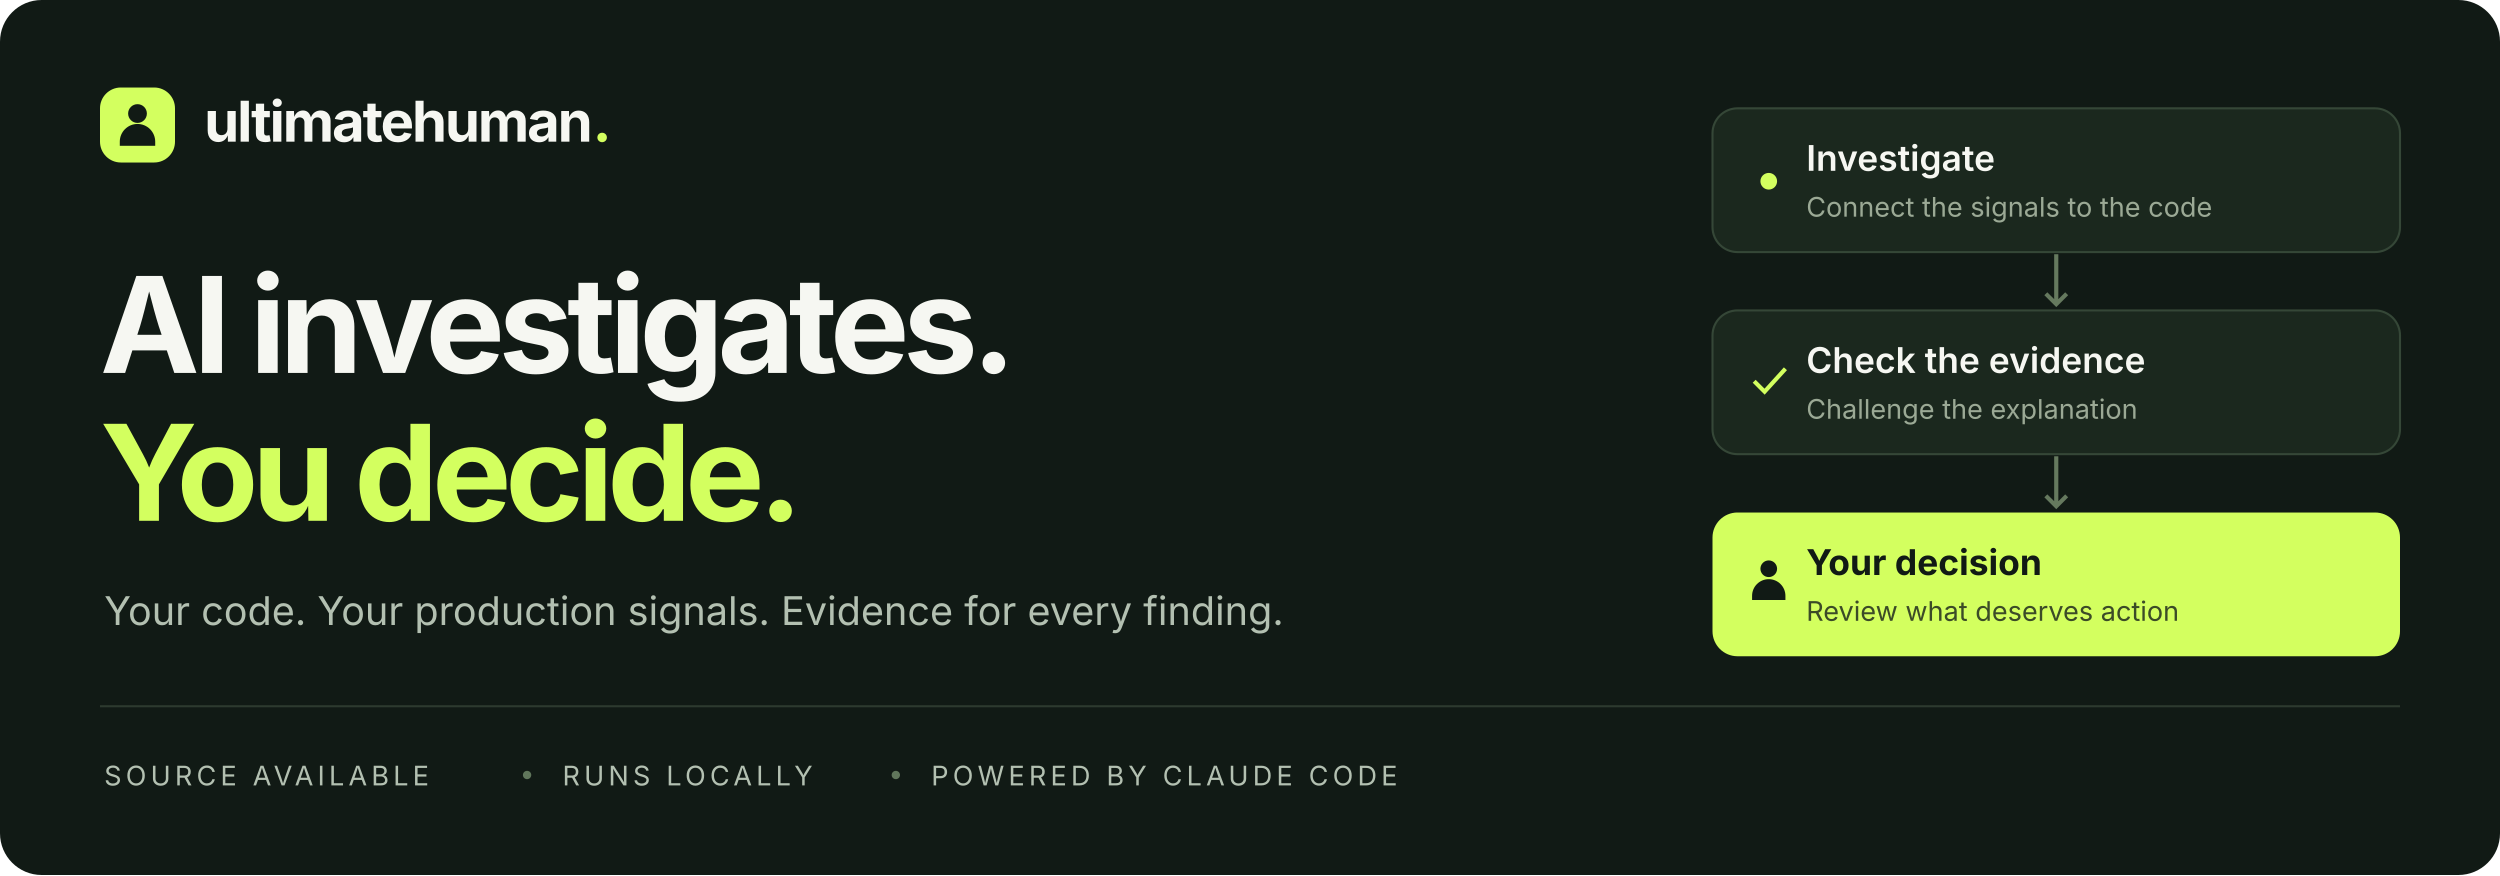
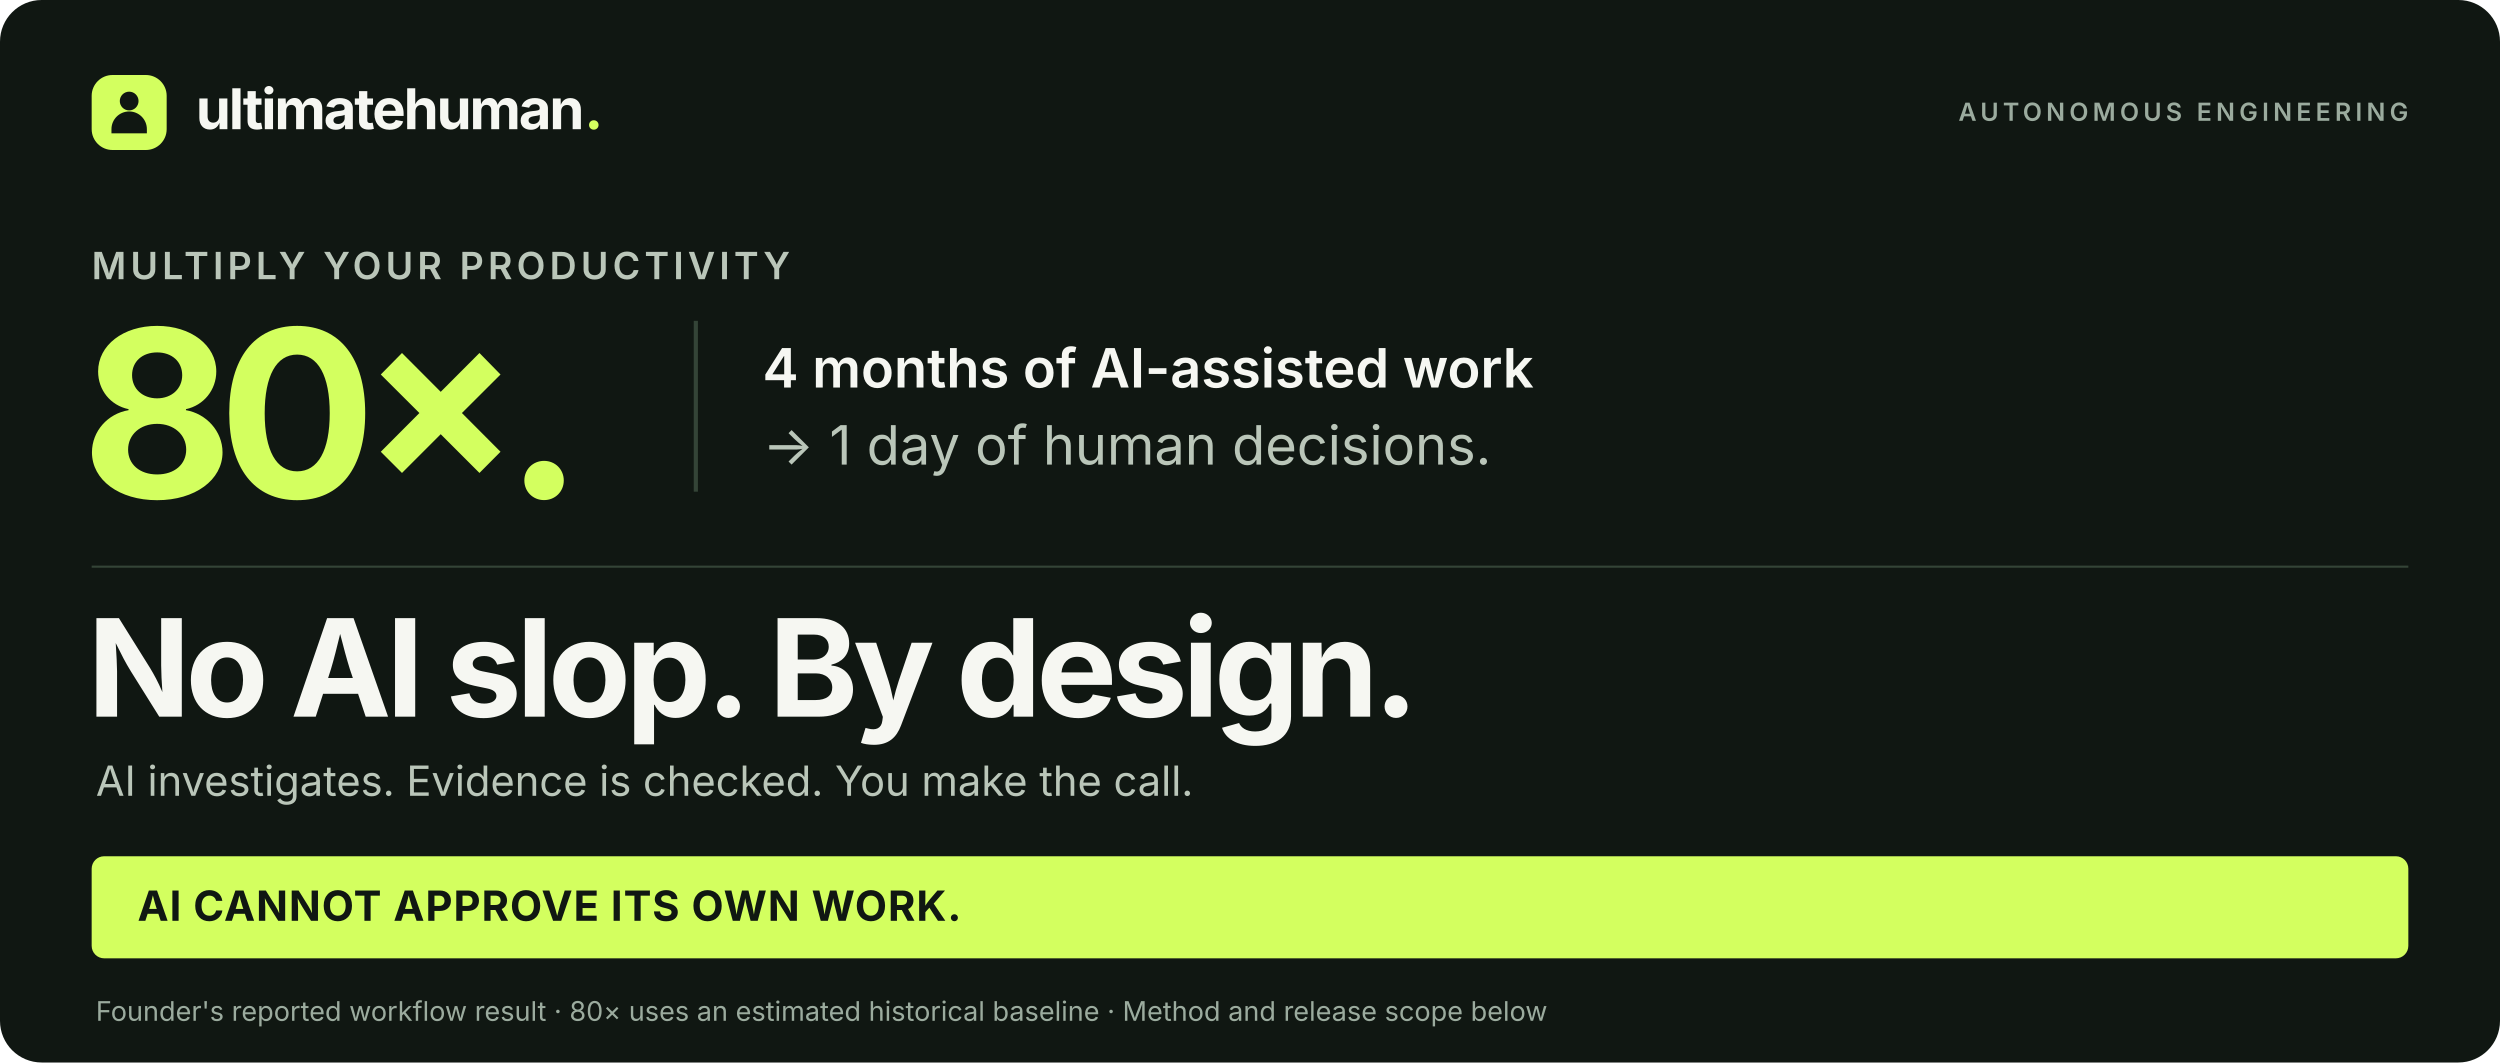
- <svg xmlns="http://www.w3.org/2000/svg" width="1200" height="420" viewBox="0 0 1200 420" role="img" aria-labelledby="title desc">
-   <rect width="1200" height="420" rx="20" fill="#111a15" />
+ <svg xmlns="http://www.w3.org/2000/svg" width="1200" height="510" viewBox="0 0 1200 510" role="img" aria-labelledby="title desc">
+   <rect width="1200" height="510" rx="20" fill="#101712" />
  <g font-family="Inter, -apple-system, BlinkMacSystemFont, Segoe UI, Helvetica, Arial, sans-serif">
-     <rect x="48" y="42" width="36" height="36" rx="10" fill="#d3ff5f" />
-     <circle cx="66" cy="54.5" r="4.5" fill="#111a15" />
-     <path d="M57.5 68a8.5 8.5 0 0 1 17 0v2h-17Z" fill="#111a15" />
-     <text x="98" y="68" fill="#f6f7f2" font-size="27" font-weight="700" letter-spacing="-1">ultimatehuman<tspan fill="#d3ff5f">.</tspan>
+     <rect x="44" y="36" width="36" height="36" rx="10" fill="#d3ff5f" />
+     <circle cx="62" cy="48.5" r="4.5" fill="#101712" />
+     <path d="M53.5 62a8.5 8.5 0 0 1 17 0v2h-17Z" fill="#101712" />
+     <text x="94" y="62" fill="#f6f7f2" font-size="27" font-weight="700" letter-spacing="-1">ultimatehuman<tspan fill="#d3ff5f">.</tspan>
    </text>
-     <text x="48" y="179" fill="#f6f7f2" font-size="64" font-weight="650" letter-spacing="-3">AI investigates.</text>
-     <text x="48" y="250" fill="#d3ff5f" font-size="64" font-weight="650" letter-spacing="-3">You decide.</text>
-     <text x="50" y="300" fill="#b3c0b1" font-size="19">Your code. Your production signals. Evidence for every finding.</text>
-     <path d="M48 339H1152" stroke="#2d3a2f" />
-     <text x="50" y="377" fill="#b3c0b1" font-size="13" letter-spacing="2">SOURCE AVAILABLE</text>
-     <circle cx="253" cy="372" r="2" fill="#60765b" />
-     <text x="270" y="377" fill="#b3c0b1" font-size="13" letter-spacing="2">RUNS LOCALLY</text>
-     <circle cx="430" cy="372" r="2" fill="#60765b" />
-     <text x="447" y="377" fill="#b3c0b1" font-size="13" letter-spacing="2">POWERED BY CLAUDE CODE</text>
-     <rect x="822" y="52" width="330" height="69" rx="12" fill="#1b281e" stroke="#354737" />
-     <circle cx="849" cy="87" r="4" fill="#d3ff5f" />
-     <text x="867" y="82" fill="#f6f7f2" font-size="17" font-weight="600">Investigate</text>
-     <text x="867" y="104" fill="#9ba995" font-size="13">Connect the signals to the code</text>
-     <path d="M987 122V146m-5-5 5 5 5-5" fill="none" stroke="#65795e" stroke-width="2" />
-     <rect x="822" y="149" width="330" height="69" rx="12" fill="#1b281e" stroke="#354737" />
-     <path d="m842 183 5 5 10-11" fill="none" stroke="#d3ff5f" stroke-width="2" />
-     <text x="867" y="179" fill="#f6f7f2" font-size="17" font-weight="600">Check the evidence</text>
-     <text x="867" y="201" fill="#9ba995" font-size="13">Challenge the explanation</text>
-     <path d="M987 219V243m-5-5 5 5 5-5" fill="none" stroke="#65795e" stroke-width="2" />
-     <rect x="822" y="246" width="330" height="69" rx="12" fill="#d3ff5f" />
-     <circle cx="849" cy="273" r="4" fill="#111a15" />
-     <path d="M841 286a8 8 0 0 1 16 0v2h-16Z" fill="#111a15" />
-     <text x="867" y="276" fill="#111a15" font-size="17" font-weight="700">Your decision</text>
-     <text x="867" y="298" fill="#3b4b27" font-size="13">Review what deserves action</text>
+     <text x="1156" y="58" text-anchor="end" fill="#9bab9e" font-size="12" font-weight="600" letter-spacing="2">AUTONOMOUS ENGINEERING</text>
+     <text x="44" y="134" fill="#bac6b9" font-size="18" font-weight="600" letter-spacing="2">MULTIPLY YOUR PRODUCTIVITY</text>
+     <text x="39" y="239" fill="#d3ff5f" font-size="112" font-weight="750" letter-spacing="-7">80×.</text>
+     <path d="M334 154V236" stroke="#344437" stroke-width="2" />
+     <text x="366" y="186" fill="#f6f7f2" font-size="26" font-weight="600">4 months of AI-assisted work</text>
+     <text x="366" y="223" fill="#bac6b9" font-size="26">→ 1 day of human decisions.</text>
+     <path d="M44 272H1156" stroke="#344437" />
+     <text x="42" y="344" fill="#f6f7f2" font-size="65" font-weight="750" letter-spacing="-2.5">No AI slop. By design.</text>
+     <text x="46" y="382" fill="#bac6b9" font-size="20">AI investigates. Evidence is checked. You make the call.</text>
+     <rect x="44" y="411" width="1112" height="49" rx="6" fill="#d3ff5f" />
+     <text x="66" y="442" fill="#101712" font-size="20" font-weight="750" letter-spacing=".5">AI CANNOT APPROVE ITS OWN WORK.</text>
+     <text x="46" y="490" fill="#9bab9e" font-size="13">Founder's reported workflow result · 80× uses an estimated historical baseline · Method and release scope below</text>
  </g>
</svg>
